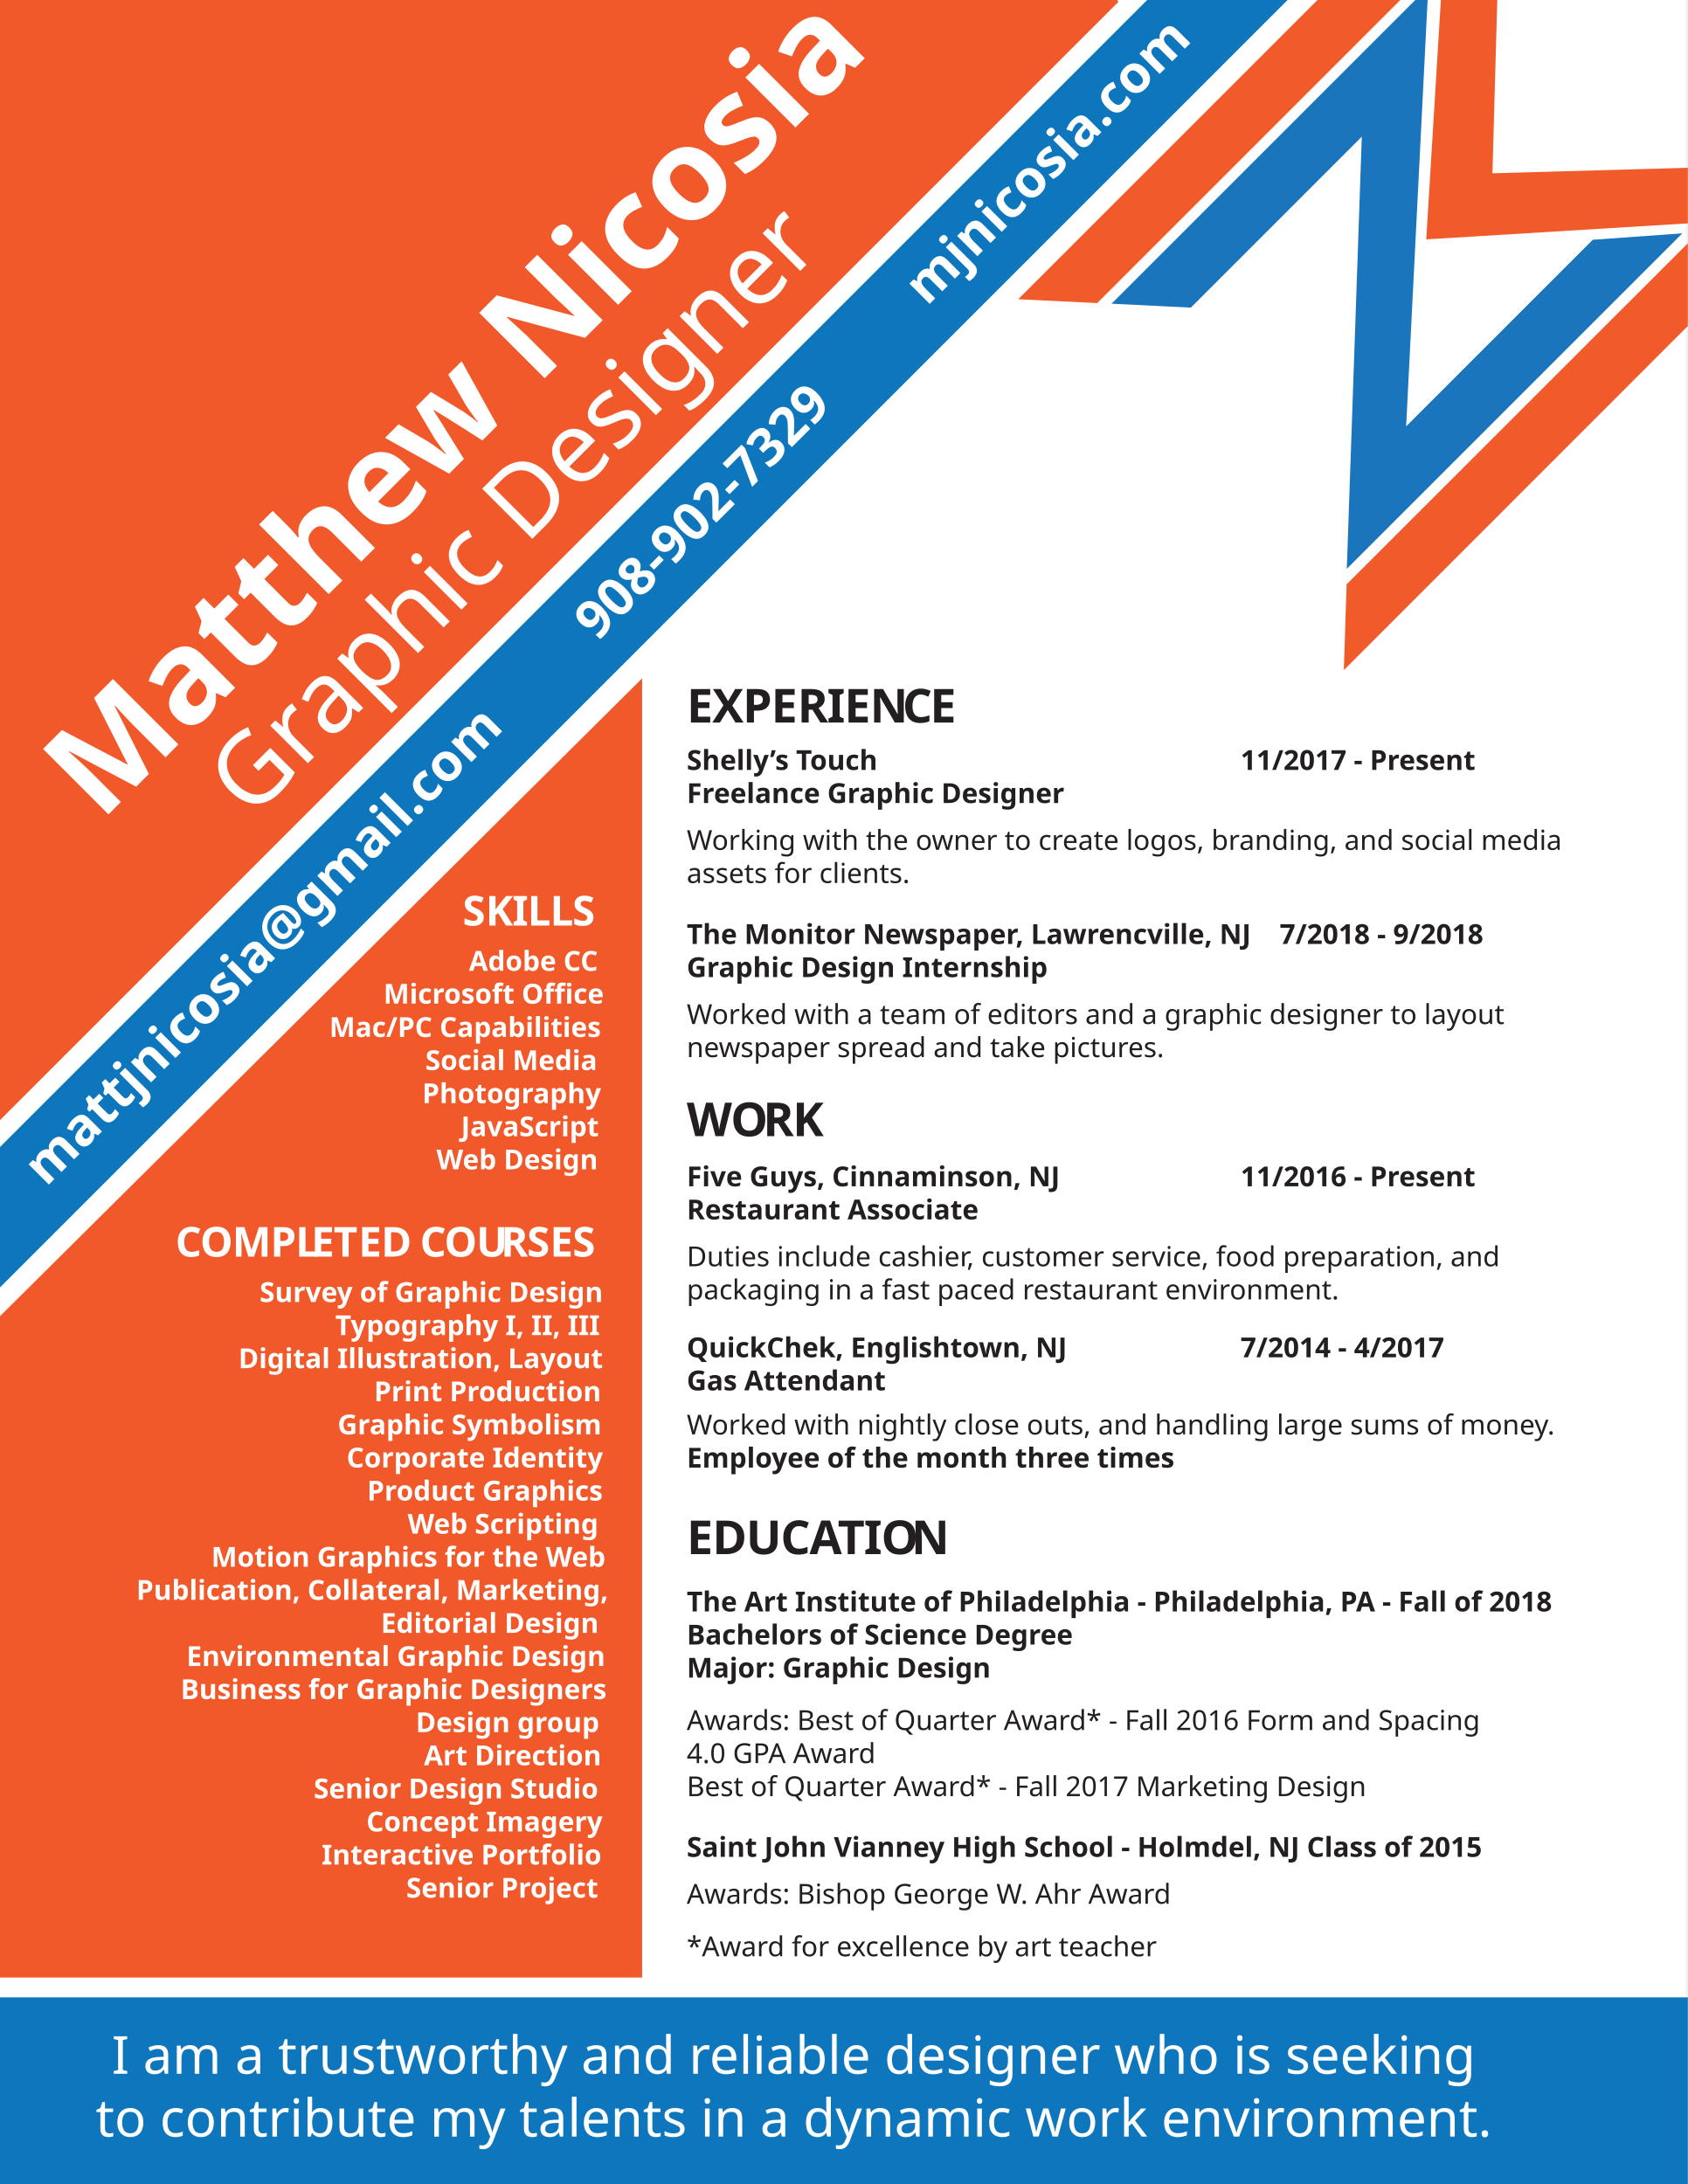
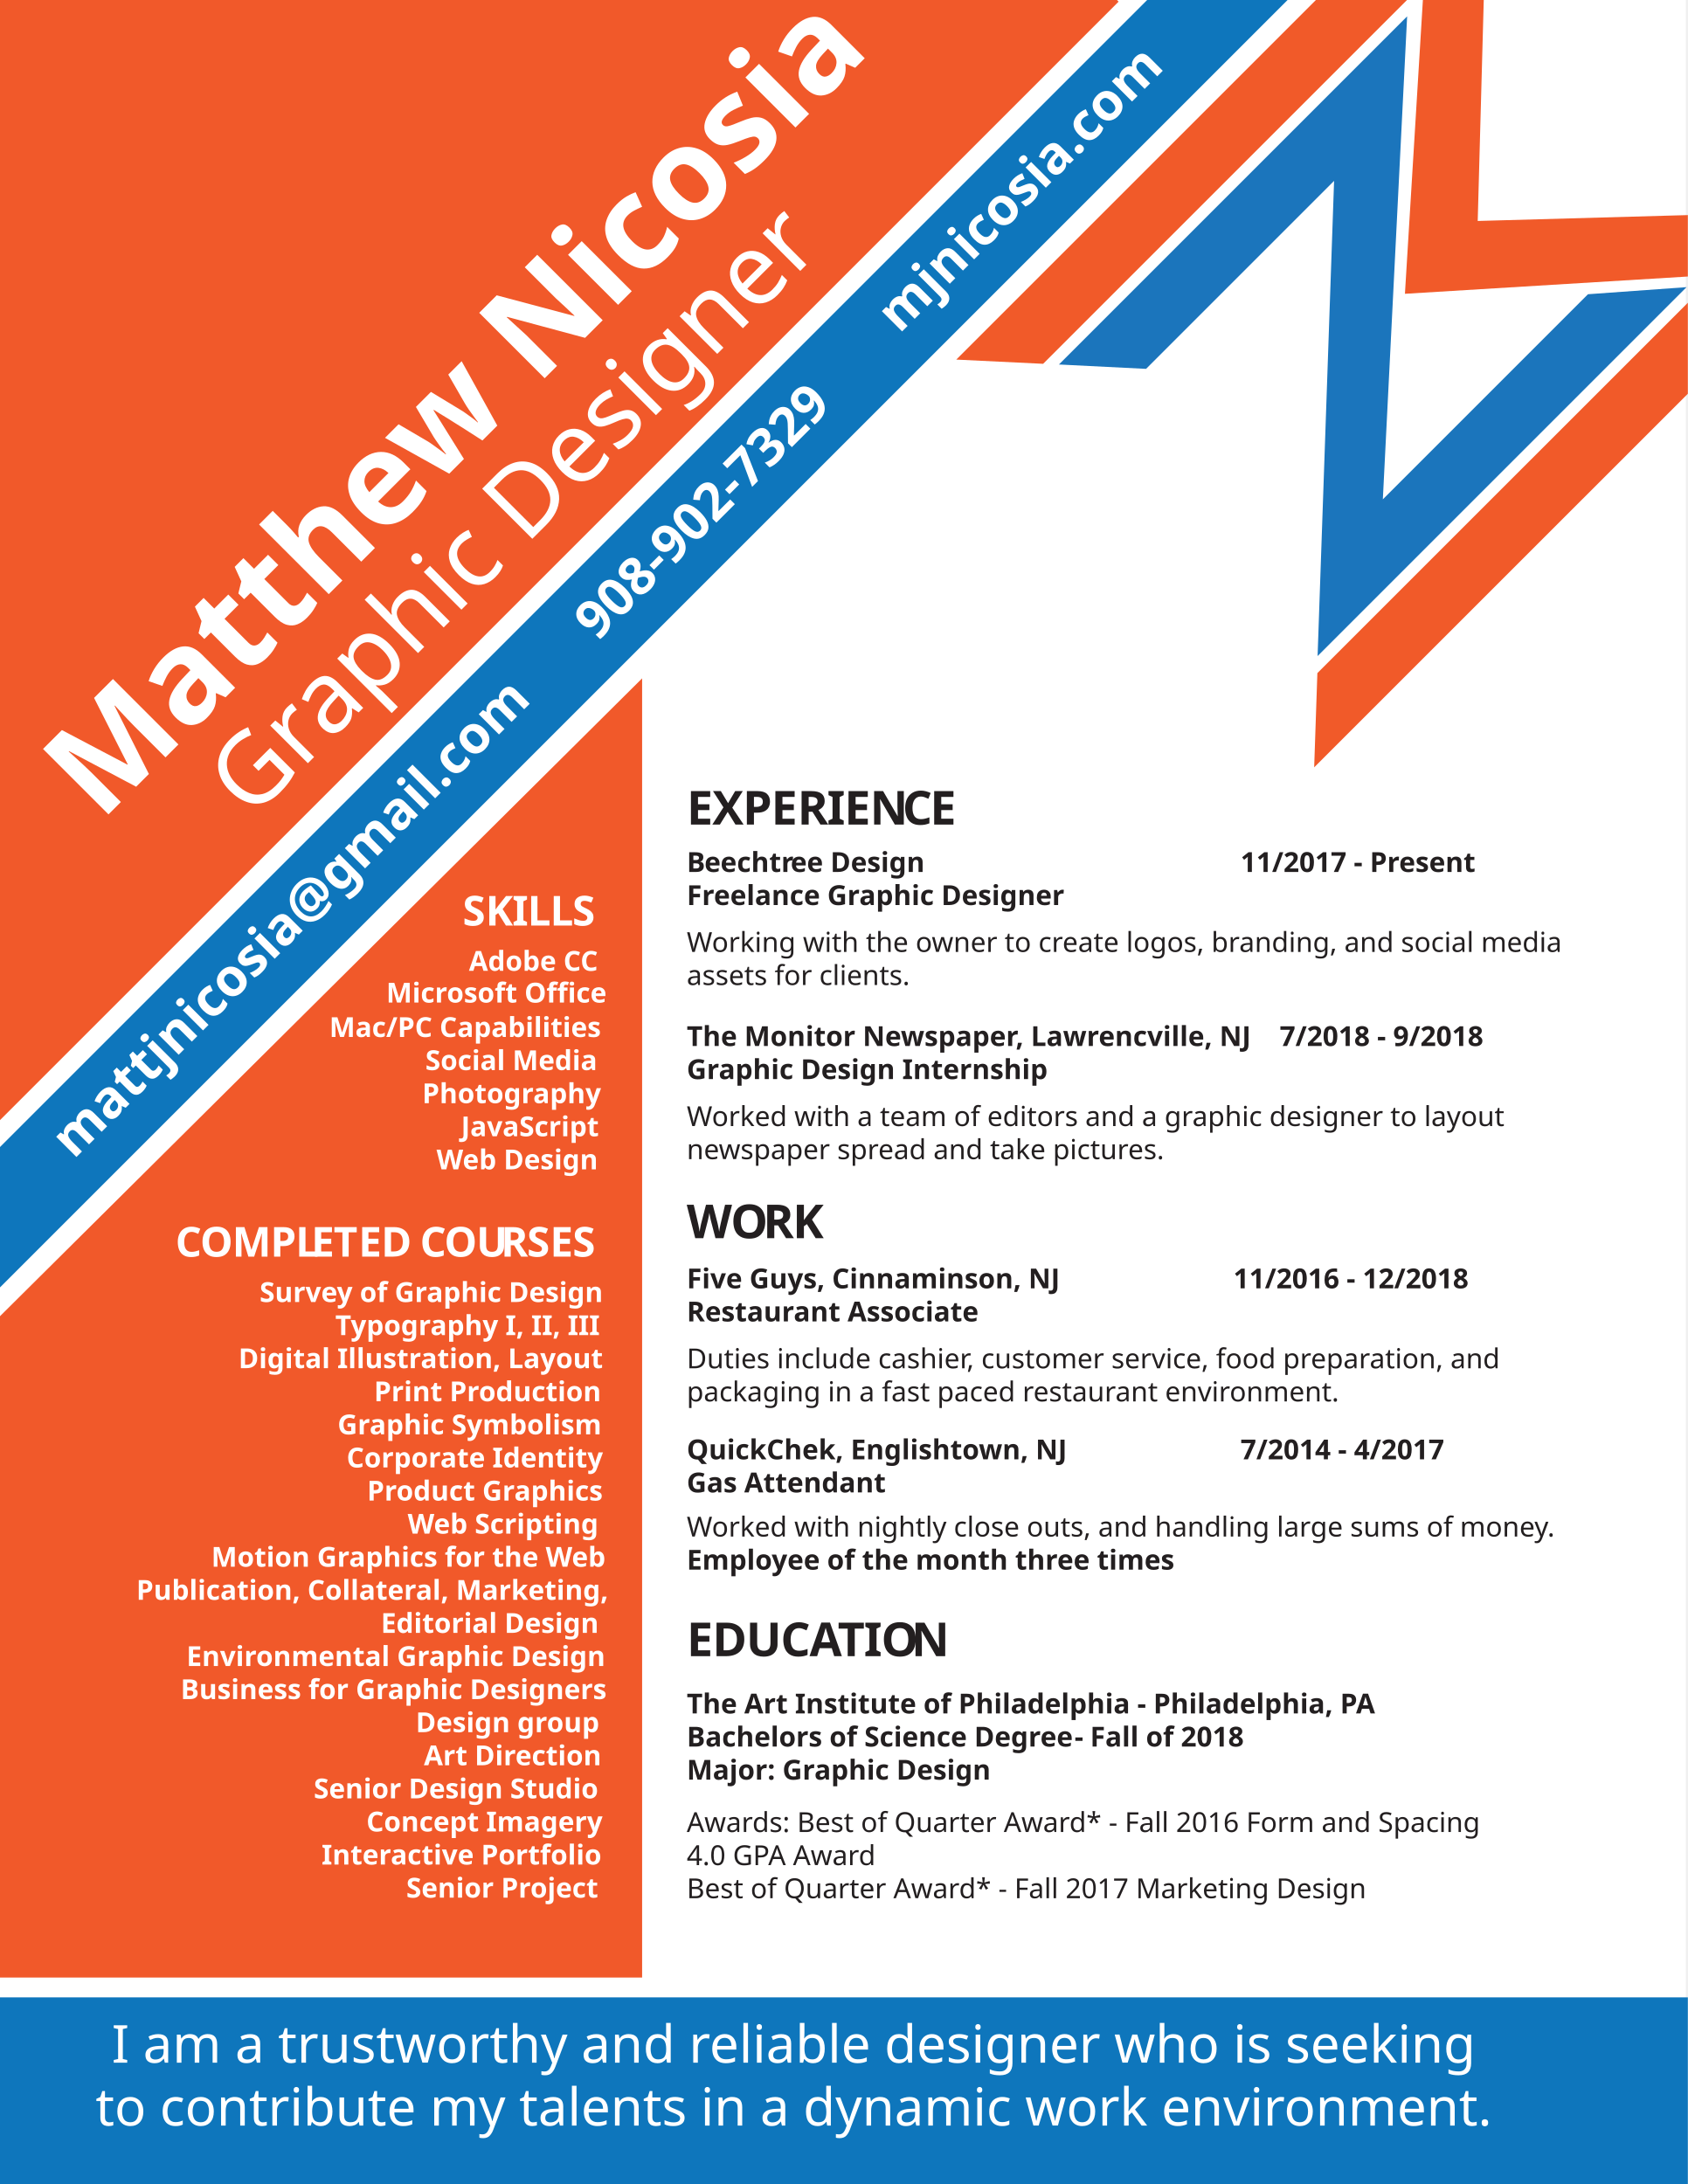
<svg xmlns="http://www.w3.org/2000/svg" id="Layer_1" data-name="Layer 1" viewBox="0 0 612 792">
  <defs>
-     <style>.cls-1{fill:none;}.cls-10,.cls-11,.cls-2,.cls-26,.cls-27,.cls-8,.cls-9{fill:#fff;}.cls-3{fill:#f15a29;}.cls-4{fill:#1b75bc;}.cls-5{fill:#0e76bc;}.cls-6{fill:#f1592a;}.cls-7{clip-path:url(#clip-path);}.cls-8{font-size:47px;}.cls-10,.cls-12,.cls-18,.cls-24,.cls-26,.cls-27,.cls-8{font-family:PTSans-CaptionBold, PT Sans Caption;font-weight:700;}.cls-9{font-size:36px;}.cls-11,.cls-17,.cls-9{font-family:PTSans-Caption, PT Sans Caption;}.cls-10{font-size:19px;}.cls-11{font-size:19px;}.cls-12,.cls-17,.cls-26{font-size:10px;}.cls-12,.cls-17,.cls-18,.cls-24{fill:#231f20;}.cls-13{letter-spacing:-0.11em;}.cls-14{letter-spacing:3.32em;}.cls-15{letter-spacing:0.98em;}.cls-16{letter-spacing:0.77em;}.cls-18,.cls-24{font-size:17px;}.cls-19{letter-spacing:-0.02em;}.cls-20{letter-spacing:-0.02em;}.cls-21{letter-spacing:-0.02em;}.cls-22,.cls-24{letter-spacing:-0.02em;}.cls-23{letter-spacing:-0.02em;}.cls-25{letter-spacing:0em;}.cls-27{font-size:15px;}.cls-28{letter-spacing:-0.02em;}.cls-29{letter-spacing:-0.02em;}.cls-30{letter-spacing:-0.02em;}</style>
-     <clipPath id="clip-path">
+     <style>.cls-1{fill:none;}.cls-10,.cls-11,.cls-2,.cls-31,.cls-32,.cls-8,.cls-9{fill:#fff;}.cls-3{fill:#f15a29;}.cls-4{fill:#1b75bc;}.cls-5{fill:#0e76bc;}.cls-6{fill:#f1592a;}.cls-7{clip-path:url(#clip-path);}.cls-8{font-size:47px;}.cls-10,.cls-12,.cls-15,.cls-23,.cls-29,.cls-31,.cls-32,.cls-8{font-family:PTSans-CaptionBold, PT Sans Caption;font-weight:700;}.cls-9{font-size:36px;}.cls-11,.cls-22,.cls-9{font-family:PTSans-Caption, PT Sans Caption;}.cls-10{font-size:19px;}.cls-11{font-size:19px;}.cls-12,.cls-15,.cls-22,.cls-31{font-size:10px;}.cls-12,.cls-15,.cls-22,.cls-23,.cls-29{fill:#231f20;}.cls-13{letter-spacing:-0.01em;}.cls-14{letter-spacing:-0.01em;}.cls-15{letter-spacing:1.95em;}.cls-16{letter-spacing:3.32em;}.cls-17{letter-spacing:0em;}.cls-18{letter-spacing:0.98em;}.cls-19{letter-spacing:0.77em;}.cls-20{letter-spacing:-0.05em;}.cls-21{letter-spacing:-0.09em;}.cls-23,.cls-29{font-size:17px;}.cls-24{letter-spacing:-0.02em;}.cls-25{letter-spacing:-0.02em;}.cls-26{letter-spacing:-0.02em;}.cls-27,.cls-29{letter-spacing:-0.02em;}.cls-28{letter-spacing:-0.02em;}.cls-30{letter-spacing:0em;}.cls-32{font-size:15px;}.cls-33{letter-spacing:-0.02em;}.cls-34{letter-spacing:-0.02em;}.cls-35{letter-spacing:-0.02em;}</style>
+     <clipPath id="clip-path" transform="translate(0)">
      <rect class="cls-1" width="612" height="792" />
    </clipPath>
  </defs>
  <rect class="cls-2" width="611.28" height="792" />
-   <path class="cls-3" d="M488.27,211.91l-1,31.09L612,118.22v-30ZM477.7,0,369.19,108.51l28.64,1.4L507.74,0Zm44.75,0-5.3,86.81L612,81V60.84l-70.85,2L542.9,0Z" />
-   <polygon class="cls-4" points="513.17 0 403.04 110.13 431.78 111.56 493.78 49.56 488.34 206.29 610.01 84.62 577.52 86.95 509.86 154.61 517.64 0 513.17 0" />
+   <path class="cls-3" d="M477.67,244.09l-1.16,34.18L612,142.79v-33ZM477.14,0,346.74,130.4l31.49,1.53L510.17,0Zm38.79,0-6.51,106.54L612,100.28V78l-76.19,2.13L538,0Z" transform="translate(0)" />
+   <polygon class="cls-4" points="383.96 132.18 415.56 133.76 483.73 65.59 477.75 237.91 611.53 104.13 575.79 106.7 501.41 181.08 510.22 5.93 383.96 132.18" />
  <rect class="cls-5" y="724.32" width="612" height="67.68" />
  <polygon class="cls-6" points="0 477.3 0 717.12 232.83 717.12 232.83 246 0 477.3" />
  <polygon class="cls-6" points="0 0 0 406.2 405.6 0.6 405 0 0 0" />
  <polygon class="cls-5" points="415.95 0 0 415.95 0 466.86 466.86 0 415.95 0" />
  <g class="cls-7">
    <text class="cls-8" transform="translate(36.34 298.32) rotate(-45)">Matthew Nicosia</text>
  </g>
  <text class="cls-9" transform="translate(90.94 297.46) rotate(-45)">Graphic Designer</text>
-   <text class="cls-10" transform="translate(16.67 430.61) rotate(-45)">mattjnicosia@gmail.com</text>
+   <text class="cls-10" transform="translate(26.67 420.61) rotate(-45)">mattjnicosia@gmail.com</text>
  <text class="cls-10" transform="translate(216.46 232.82) rotate(-45)">908-902-7329</text>
-   <text class="cls-10" transform="translate(336.05 111.23) rotate(-45)">mjnicosia.com</text>
-   <text class="cls-11" transform="translate(40.47 752.01)">I am a trustworthy and reliable designer who is seeking </text>
-   <text class="cls-11" transform="translate(34.64 774.81)">to contribute my talents in a dynamic work environment.</text>
-   <text class="cls-12" transform="translate(249 279.2)">Shelly’s Touch</text>
-   <text class="cls-12" transform="translate(319.37 279.2)">
-     <tspan class="cls-13"> </tspan>
-     <tspan class="cls-14" x="1.64" y="0" xml:space="preserve">  </tspan>
-     <tspan x="73.64" y="0"> </tspan>
+   <text class="cls-10" transform="translate(326.05 121.23) rotate(-45)">mjnicosia.com</text>
+   <text class="cls-11" transform="translate(40.47 748.01)">I am a trustworthy and reliable designer who is seeking </text>
+   <text class="cls-11" transform="translate(34.64 770.81)">to contribute my talents in a dynamic work environment.</text>
+   <text class="cls-12" transform="translate(249 316.2)">B<tspan class="cls-13" x="6.41" y="0">ee</tspan>
+     <tspan x="18.19" y="0">chtr</tspan>
+     <tspan class="cls-14" x="37.67" y="0">e</tspan>
+     <tspan x="43.55" y="0">e Design</tspan>
  </text>
-   <text class="cls-12" transform="translate(429 279.2)">
+   <text class="cls-15" transform="translate(334.76 316.2)">
+     <tspan class="cls-16" x="22.24" y="0"> </tspan>
+     <tspan class="cls-17" x="58.24" y="0"> </tspan>
+   </text>
+   <text class="cls-12" transform="translate(429 316.2)">
    <tspan xml:space="preserve">        11/2017 - Present</tspan>
  </text>
-   <text class="cls-12" transform="translate(249 291.2)">Freelance Graphic Designer</text>
-   <text class="cls-12" transform="translate(383.22 291.2)"> </text>
-   <text class="cls-12" transform="translate(249 430.2)">Five Guys, Cinnaminson, NJ</text>
-   <text class="cls-12" transform="translate(380.43 430.2)">
-     <tspan class="cls-15"> </tspan>
+   <text class="cls-12" transform="translate(249 328.2)">Freelance Graphic Designer</text>
+   <text class="cls-12" transform="translate(383.22 328.2)"> </text>
+   <text class="cls-12" transform="translate(249 467.2)">Five Guys, Cinnaminson, NJ</text>
+   <text class="cls-12" transform="translate(380.43 467.2)">
+     <tspan class="cls-18"> </tspan>
    <tspan x="12.57" y="0"> </tspan>
  </text>
-   <text class="cls-12" transform="translate(429 430.2)">
-     <tspan xml:space="preserve">        11/2016 - Present</tspan>
+   <text class="cls-12" transform="translate(429 467.2)">
+     <tspan xml:space="preserve">       11/2016 - 12/2018</tspan>
  </text>
-   <text class="cls-12" transform="translate(249 442.2)">Restaurant Associate</text>
-   <text class="cls-12" transform="translate(249 492.2)">QuickChek, Englishtown, NJ</text>
-   <text class="cls-12" transform="translate(382.55 492.2)">
-     <tspan class="cls-16"> </tspan>
+   <text class="cls-12" transform="translate(249 479.2)">Restaurant Associate</text>
+   <text class="cls-12" transform="translate(249 529.2)">QuickChek, Englishtown, NJ</text>
+   <text class="cls-12" transform="translate(382.55 529.2)">
+     <tspan class="cls-19"> </tspan>
    <tspan x="10.45" y="0"> </tspan>
  </text>
-   <text class="cls-12" transform="translate(429 492.2)">
+   <text class="cls-12" transform="translate(429 529.2)">
    <tspan xml:space="preserve">        7/2014 - 4/2017</tspan>
  </text>
-   <text class="cls-12" transform="translate(249 504.2)">Gas Attendant</text>
-   <text class="cls-12" transform="translate(249 584.36)">The Art Institute of Philadelphia - Philadelphia, PA - Fall of 2018</text>
-   <text class="cls-12" transform="translate(249 596.36)">Bachelors of Science Degree</text>
-   <text class="cls-12" transform="translate(249 608.36)">Major: Graphic Design</text>
-   <text class="cls-12" transform="translate(249 673.36)">Saint John Vianney High School - Holmdel, NJ Class of 2015</text>
-   <text class="cls-17" transform="translate(249 308.2)">Working with the owner to create logos, branding, and social media </text>
-   <text class="cls-17" transform="translate(249 320.2)">assets for clients.</text>
-   <text class="cls-17" transform="translate(249 459.2)">Duties include cashier, customer service, food preparation, and </text>
-   <text class="cls-17" transform="translate(249 471.2)">packaging in a fast paced restaurant environment.</text>
-   <text class="cls-17" transform="translate(249 627.36)">Awards: Best of Quarter Award* - Fall 2016 Form and Spacing </text>
-   <text class="cls-17" transform="translate(249 639.36)">4.0 GPA Award</text>
-   <text class="cls-17" transform="translate(249 651.36)">Best of Quarter Award* - Fall 2017 Marketing Design</text>
-   <text class="cls-17" transform="translate(249 690.36)">Awards: Bishop George W. Ahr Award</text>
-   <text class="cls-17" transform="translate(249 709.42)">*Award for excellence by art teacher</text>
-   <text class="cls-17" transform="translate(249 520.2)">Worked with nightly close outs, and handling large sums of money. </text>
-   <text class="cls-12" transform="translate(249 532.2)">Employee of the month three times</text>
-   <text class="cls-18" transform="translate(249 262.02)">
-     <tspan class="cls-19">E</tspan>
-     <tspan class="cls-20" x="9.28" y="0">XPE</tspan>
-     <tspan class="cls-21" x="40.12" y="0">R</tspan>
-     <tspan class="cls-22" x="50.86" y="0">I</tspan>
-     <tspan class="cls-23" x="57.14" y="0">E</tspan>
-     <tspan class="cls-22" x="66.42" y="0">N</tspan>
-     <tspan class="cls-21" x="78.22" y="0">C</tspan>
+   <text class="cls-12" transform="translate(249 541.2)">Gas Attendant</text>
+   <text class="cls-12" transform="translate(249 621.36)">The Art Institute of Philadelphia - Philadelphia, PA </text>
+   <text class="cls-12" transform="translate(249 633.36)">Bachelors of Science Degree<tspan class="cls-20" x="138.35" y="0"> </tspan>
+     <tspan class="cls-21" x="140.61" y="0">-</tspan>
+     <tspan class="cls-17" x="143.66" y="0" xml:space="preserve"> Fall of 2018</tspan>
+   </text>
+   <text class="cls-12" transform="translate(249 645.36)">Major: Graphic Design</text>
+   <text class="cls-22" transform="translate(249 345.2)">Working with the owner to create logos, branding, and social media </text>
+   <text class="cls-22" transform="translate(249 357.2)">assets for clients.</text>
+   <text class="cls-22" transform="translate(249 496.2)">Duties include cashier, customer service, food preparation, and </text>
+   <text class="cls-22" transform="translate(249 508.2)">packaging in a fast paced restaurant environment.</text>
+   <text class="cls-22" transform="translate(249 664.36)">Awards: Best of Quarter Award* - Fall 2016 Form and Spacing </text>
+   <text class="cls-22" transform="translate(249 676.36)">4.0 GPA Award</text>
+   <text class="cls-22" transform="translate(249 688.36)">Best of Quarter Award* - Fall 2017 Marketing Design</text>
+   <text class="cls-22" transform="translate(249 557.2)">Worked with nightly close outs, and handling large sums of money. </text>
+   <text class="cls-12" transform="translate(249 569.2)">Employee of the month three times</text>
+   <text class="cls-23" transform="translate(249 299.02)">
+     <tspan class="cls-24">E</tspan>
+     <tspan class="cls-25" x="9.28" y="0">XPE</tspan>
+     <tspan class="cls-26" x="40.12" y="0">R</tspan>
+     <tspan class="cls-27" x="50.86" y="0">I</tspan>
+     <tspan class="cls-28" x="57.14" y="0">E</tspan>
+     <tspan class="cls-27" x="66.42" y="0">N</tspan>
+     <tspan class="cls-26" x="78.22" y="0">C</tspan>
    <tspan x="88.2" y="0">E</tspan>
  </text>
-   <text class="cls-24" transform="translate(249 412.02)">WO<tspan class="cls-19" x="27.66" y="0">R</tspan>
-     <tspan class="cls-25" x="38.4" y="0">K</tspan>
+   <text class="cls-29" transform="translate(249 449.02)">WO<tspan class="cls-24" x="27.66" y="0">R</tspan>
+     <tspan class="cls-30" x="38.4" y="0">K</tspan>
  </text>
-   <text class="cls-18" transform="translate(249 563.59)">
-     <tspan class="cls-19">E</tspan>
-     <tspan class="cls-20" x="9.28" y="0">DUCATIO</tspan>
+   <text class="cls-23" transform="translate(249 600.59)">
+     <tspan class="cls-24">E</tspan>
+     <tspan class="cls-25" x="9.28" y="0">DUCATIO</tspan>
    <tspan x="81.43" y="0">N</tspan>
  </text>
-   <text class="cls-12" transform="translate(249 342.32)">
+   <text class="cls-12" transform="translate(249 379.32)">
    <tspan xml:space="preserve">The Monitor Newspaper, Lawrencville, NJ    7/2018 - 9/2018</tspan>
  </text>
-   <text class="cls-12" transform="translate(249 354.32)">Graphic Design Internship</text>
-   <text class="cls-17" transform="translate(249 371.35)">Worked with a team of editors and a graphic designer to layout </text>
-   <text class="cls-17" transform="translate(249 383.35)">newspaper spread and take pictures.</text>
-   <text class="cls-26" transform="translate(170.03 352.05)">Adobe CC</text>
-   <text class="cls-26" transform="translate(139.03 363.95)">Microsoft Office</text>
-   <text class="cls-26" transform="translate(119.39 376.05)">Mac/PC Capabilities</text>
-   <text class="cls-26" transform="translate(154.22 388.05)">Social Media</text>
-   <text class="cls-26" transform="translate(153.08 400.05)">Photography</text>
-   <text class="cls-26" transform="translate(167.17 412.05)">JavaScript</text>
-   <text class="cls-26" transform="translate(158.28 424.05)">Web Design</text>
-   <text class="cls-26" transform="translate(94.13 472.15)">Survey of Graphic Design</text>
-   <text class="cls-26" transform="translate(121.56 484.15)">Typography I, II, III</text>
-   <text class="cls-26" transform="translate(86.44 496.15)">Digital Illustration, Layout</text>
-   <text class="cls-26" transform="translate(135.6 508.15)">Print Production</text>
-   <text class="cls-26" transform="translate(122.4 520.15)">Graphic Symbolism</text>
-   <text class="cls-26" transform="translate(125.67 532.15)">Corporate Identity</text>
-   <text class="cls-26" transform="translate(133.09 544.15)">Product Graphics</text>
-   <text class="cls-26" transform="translate(147.82 556.15)">Web Scripting</text>
-   <text class="cls-26" transform="translate(76.59 568.15)">Motion Graphics for the Web</text>
-   <text class="cls-26" transform="translate(49.41 580.15)">Publication, Collateral, Marketing, </text>
-   <text class="cls-26" transform="translate(138.09 592.15)">Editorial Design</text>
-   <text class="cls-26" transform="translate(67.6 604.15)">Environmental Graphic Design</text>
-   <text class="cls-26" transform="translate(65.47 616.15)">Business for Graphic Designers</text>
-   <text class="cls-26" transform="translate(150.73 628.15)">Design group</text>
-   <text class="cls-26" transform="translate(153.7 640.15)">Art Direction</text>
-   <text class="cls-26" transform="translate(113.75 652.15)">Senior Design Studio</text>
-   <text class="cls-26" transform="translate(132.83 664.15)">Concept Imagery</text>
-   <text class="cls-26" transform="translate(116.6 676.15)">Interactive Portfolio</text>
-   <text class="cls-26" transform="translate(147.29 688.15)">Senior Project</text>
-   <text class="cls-27" transform="translate(167.74 335.64)">
-     <tspan class="cls-28">S</tspan>
-     <tspan class="cls-29" x="8.33" y="0">KILL</tspan>
+   <text class="cls-12" transform="translate(249 391.32)">Graphic Design Internship</text>
+   <text class="cls-22" transform="translate(249 408.35)">Worked with a team of editors and a graphic designer to layout </text>
+   <text class="cls-22" transform="translate(249 420.35)">newspaper spread and take pictures.</text>
+   <text class="cls-31" transform="translate(170.03 352.05)">Adobe CC</text>
+   <text class="cls-31" transform="translate(140.03 363.57)">Microsoft Office</text>
+   <text class="cls-31" transform="translate(119.39 376.05)">Mac/PC Capabilities</text>
+   <text class="cls-31" transform="translate(154.22 388.05)">Social Media</text>
+   <text class="cls-31" transform="translate(153.08 400.05)">Photography</text>
+   <text class="cls-31" transform="translate(167.17 412.05)">JavaScript</text>
+   <text class="cls-31" transform="translate(158.28 424.05)">Web Design</text>
+   <text class="cls-31" transform="translate(94.13 472.15)">Survey of Graphic Design</text>
+   <text class="cls-31" transform="translate(121.56 484.15)">Typography I, II, III</text>
+   <text class="cls-31" transform="translate(86.44 496.15)">Digital Illustration, Layout</text>
+   <text class="cls-31" transform="translate(135.6 508.15)">Print Production</text>
+   <text class="cls-31" transform="translate(122.4 520.15)">Graphic Symbolism</text>
+   <text class="cls-31" transform="translate(125.67 532.15)">Corporate Identity</text>
+   <text class="cls-31" transform="translate(133.09 544.15)">Product Graphics</text>
+   <text class="cls-31" transform="translate(147.82 556.15)">Web Scripting</text>
+   <text class="cls-31" transform="translate(76.59 568.15)">Motion Graphics for the Web</text>
+   <text class="cls-31" transform="translate(49.41 580.15)">Publication, Collateral, Marketing, </text>
+   <text class="cls-31" transform="translate(138.09 592.15)">Editorial Design</text>
+   <text class="cls-31" transform="translate(67.6 604.15)">Environmental Graphic Design</text>
+   <text class="cls-31" transform="translate(65.47 616.15)">Business for Graphic Designers</text>
+   <text class="cls-31" transform="translate(150.73 628.15)">Design group</text>
+   <text class="cls-31" transform="translate(153.7 640.15)">Art Direction</text>
+   <text class="cls-31" transform="translate(113.75 652.15)">Senior Design Studio</text>
+   <text class="cls-31" transform="translate(132.83 664.15)">Concept Imagery</text>
+   <text class="cls-31" transform="translate(116.6 676.15)">Interactive Portfolio</text>
+   <text class="cls-31" transform="translate(147.29 688.15)">Senior Project</text>
+   <text class="cls-32" transform="translate(167.74 335.64)">
+     <tspan class="cls-33">S</tspan>
+     <tspan class="cls-34" x="8.33" y="0">KILL</tspan>
    <tspan x="39.78" y="0">S</tspan>
  </text>
-   <text class="cls-27" transform="translate(63.59 455.7)">
-     <tspan class="cls-29">COMPL</tspan>
-     <tspan class="cls-28" x="49.26" y="0">ET</tspan>
-     <tspan class="cls-30" x="66.39" y="0">E</tspan>
-     <tspan class="cls-28" x="74.59" y="0">D</tspan>
-     <tspan class="cls-30" x="84.82" y="0"> </tspan>
-     <tspan class="cls-19" x="88.68" y="0">C</tspan>
-     <tspan class="cls-30" x="97.48" y="0">OU</tspan>
-     <tspan class="cls-28" x="118" y="0">R</tspan>
-     <tspan class="cls-29" x="127.48" y="0">S</tspan>
-     <tspan class="cls-28" x="135.82" y="0">E</tspan>
+   <text class="cls-32" transform="translate(63.59 455.7)">
+     <tspan class="cls-34">COMPL</tspan>
+     <tspan class="cls-33" x="49.26" y="0">ET</tspan>
+     <tspan class="cls-35" x="66.39" y="0">E</tspan>
+     <tspan class="cls-33" x="74.59" y="0">D</tspan>
+     <tspan class="cls-35" x="84.82" y="0"> </tspan>
+     <tspan class="cls-24" x="88.68" y="0">C</tspan>
+     <tspan class="cls-35" x="97.48" y="0">OU</tspan>
+     <tspan class="cls-33" x="118" y="0">R</tspan>
+     <tspan class="cls-34" x="127.48" y="0">S</tspan>
+     <tspan class="cls-33" x="135.82" y="0">E</tspan>
    <tspan x="144.01" y="0">S</tspan>
  </text>
</svg>
